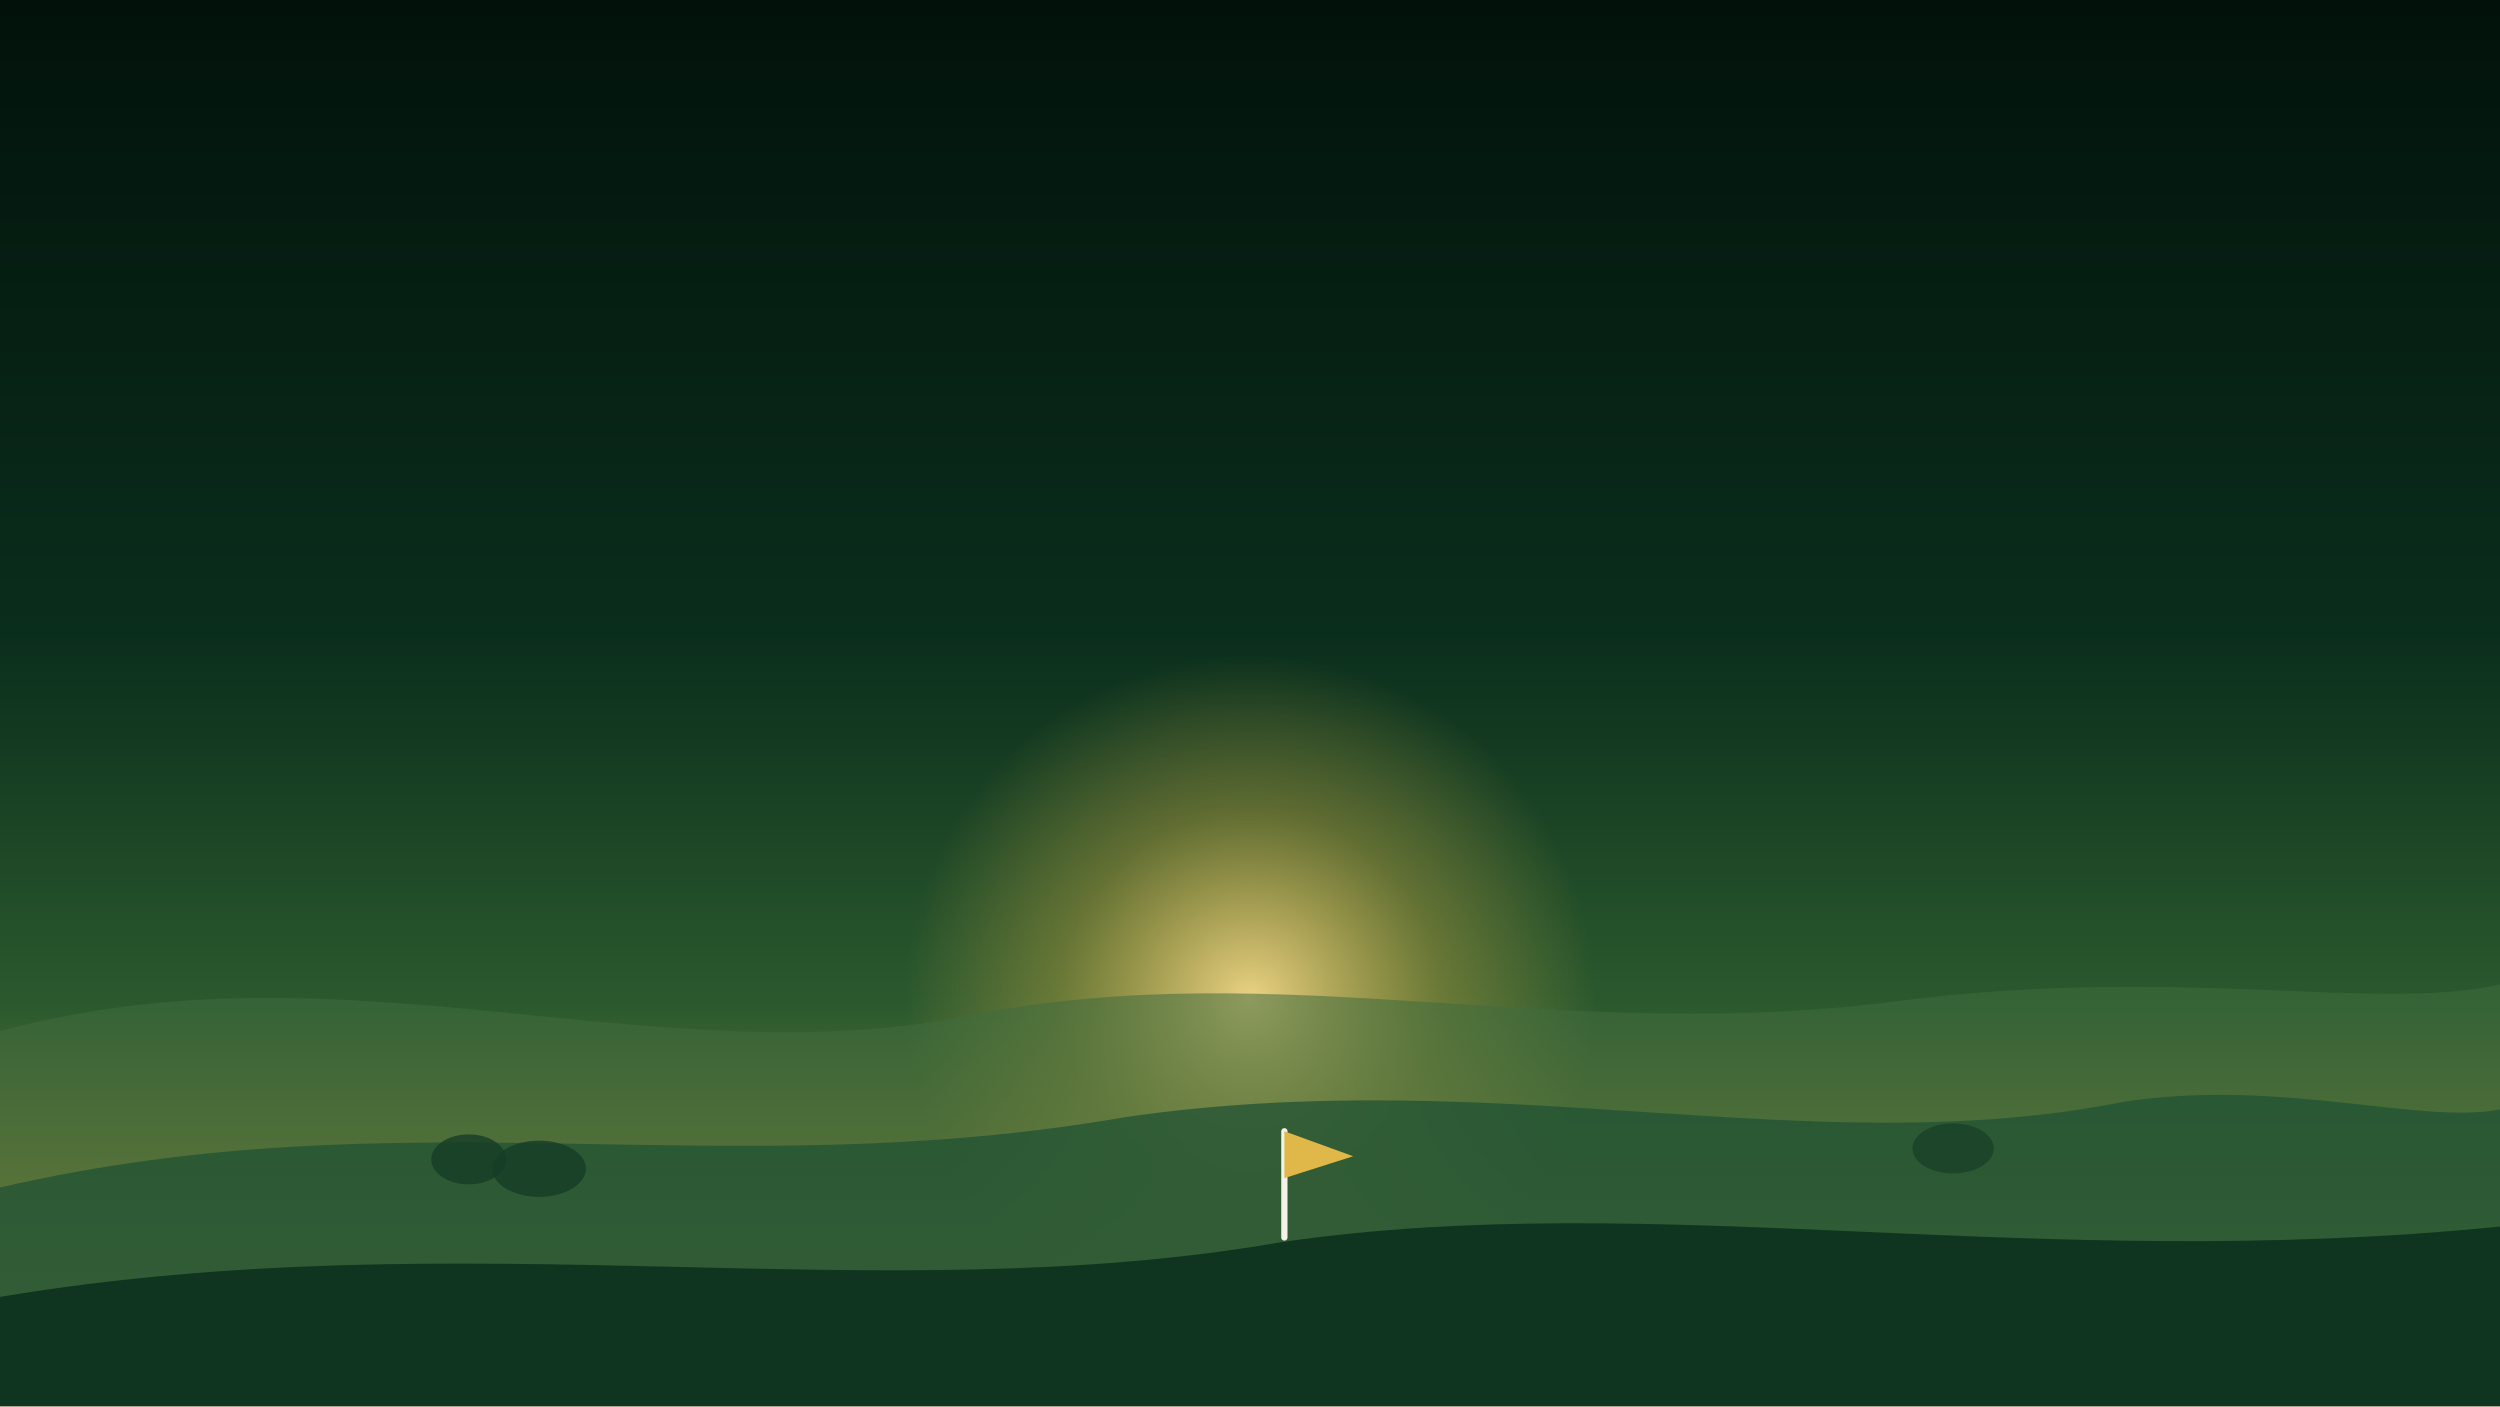
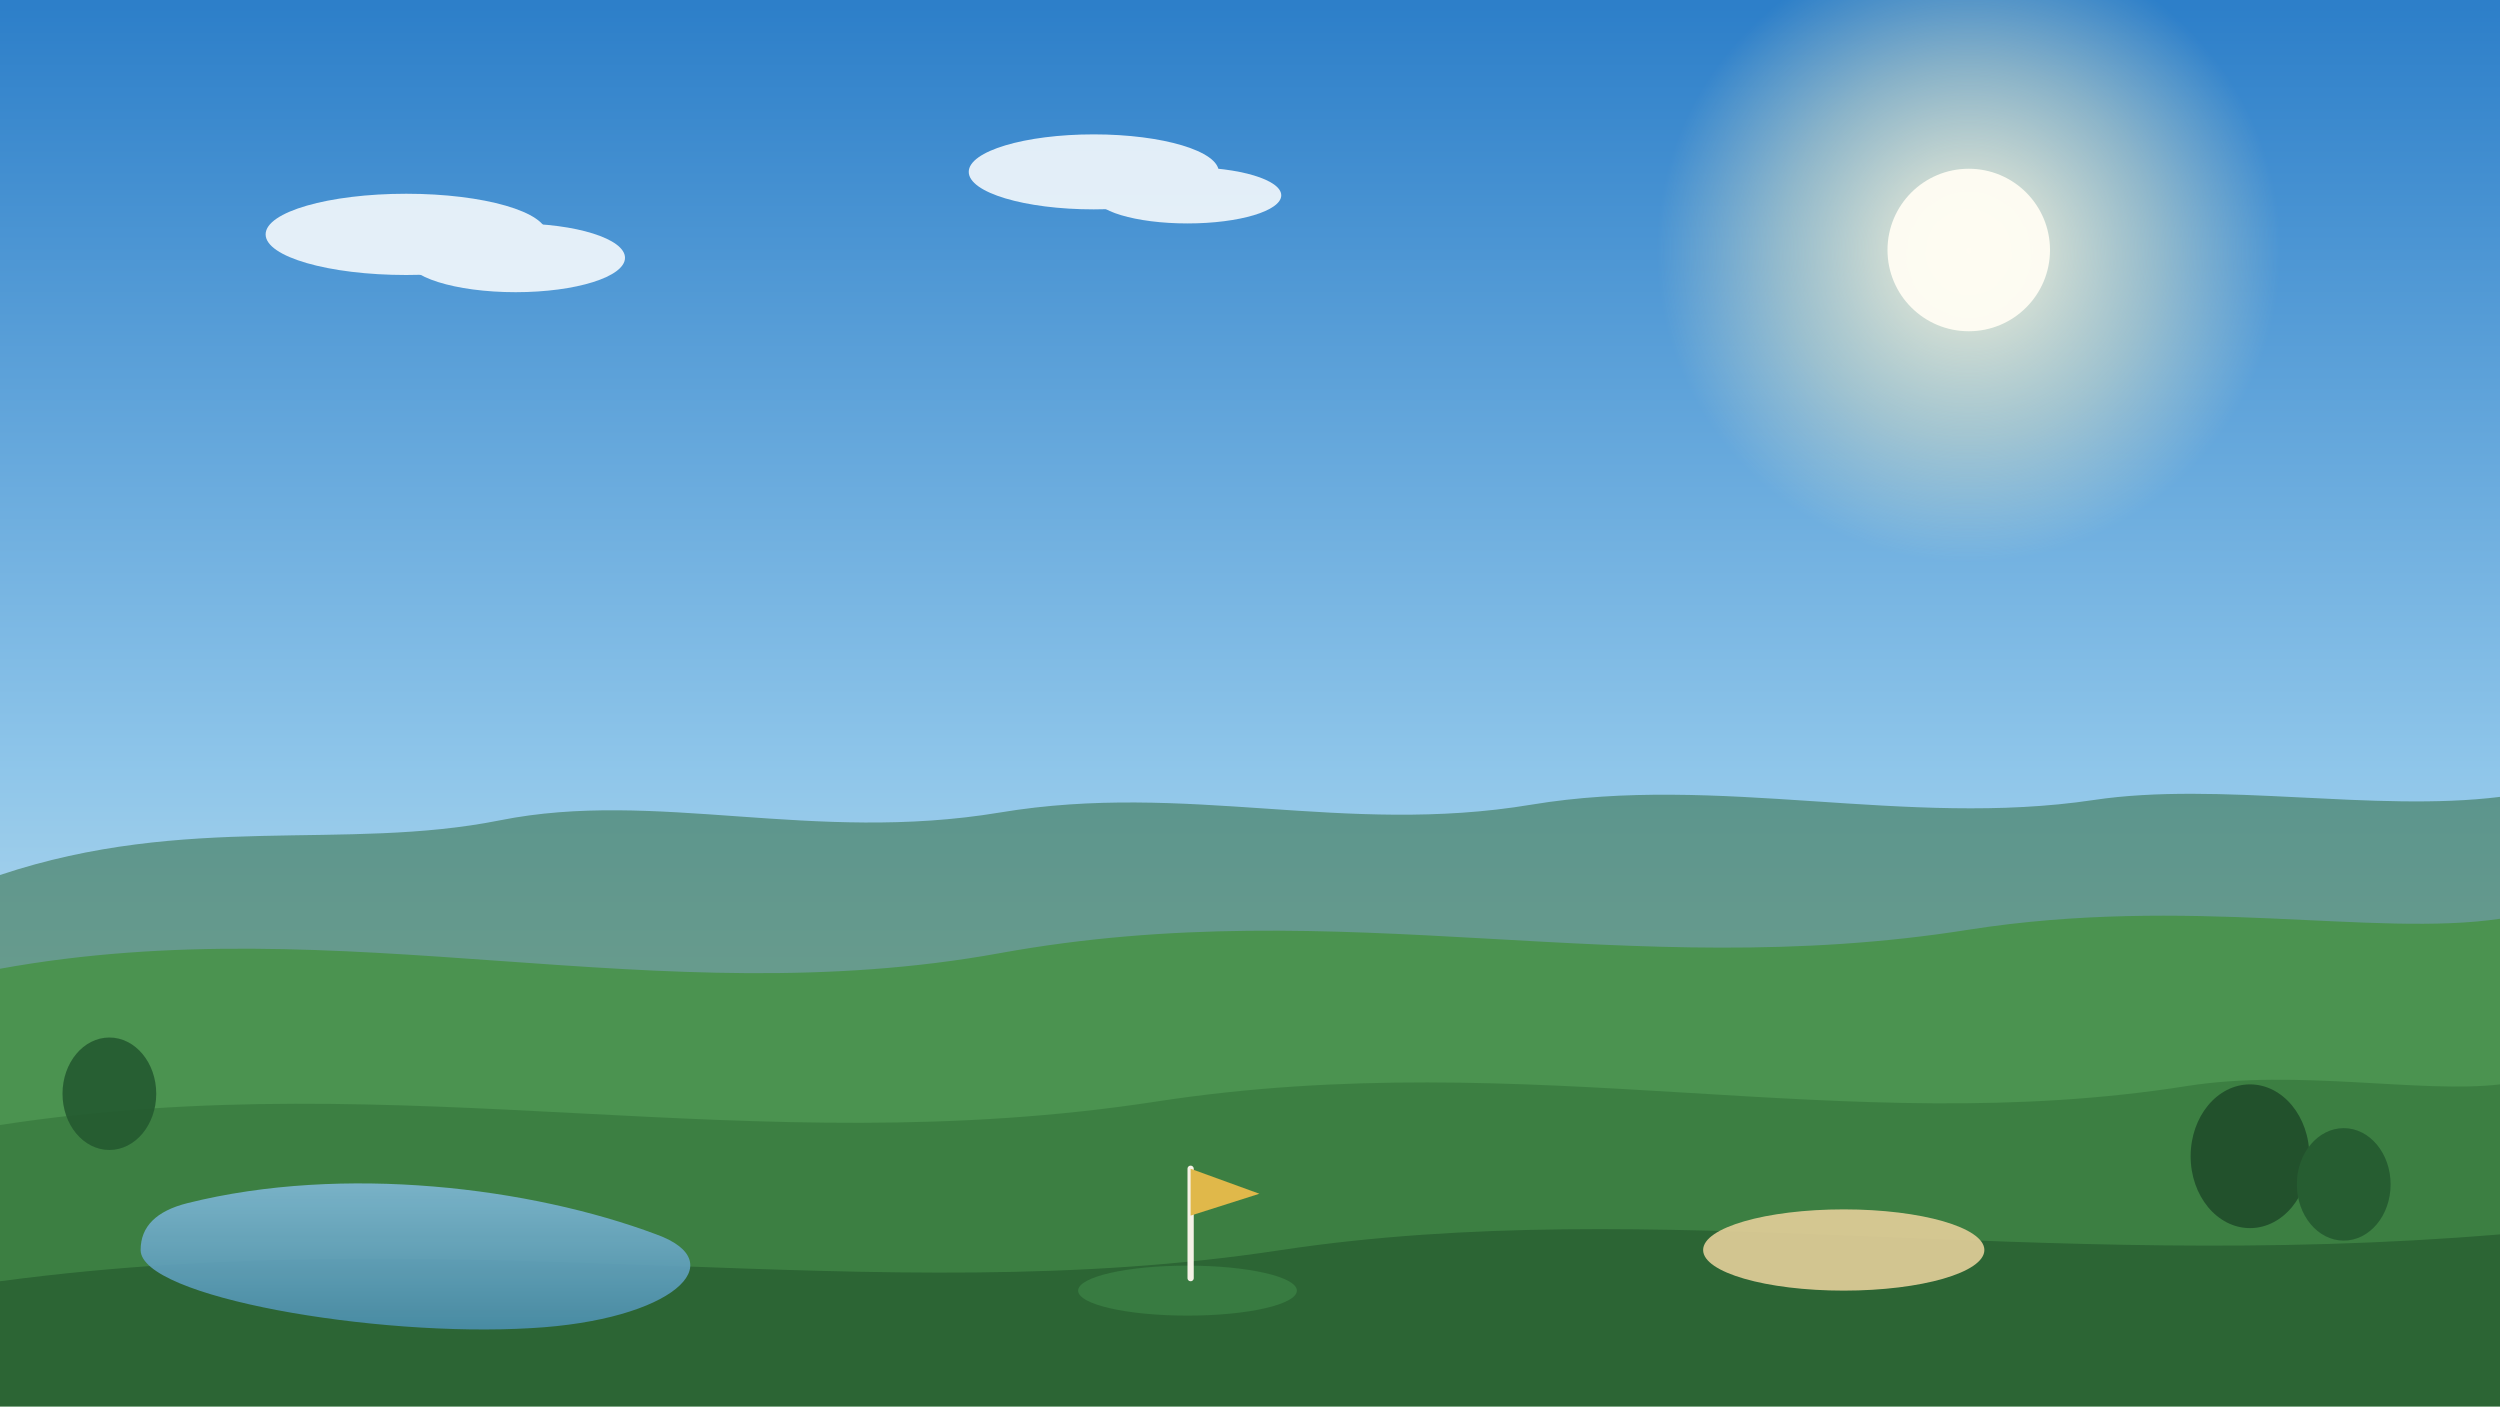
<svg xmlns="http://www.w3.org/2000/svg" viewBox="0 0 1600 900" preserveAspectRatio="xMidYMax slice">
  <defs>
    <linearGradient id="sky" x1="0" y1="0" x2="0" y2="1">
-       <stop offset="0%" stop-color="#02120b" />
-       <stop offset="45%" stop-color="#0a2e1c" />
-       <stop offset="72%" stop-color="#2c5a2e" />
-       <stop offset="100%" stop-color="#caa23c" />
+       <stop offset="0%" stop-color="#2d7fc9" />
+       <stop offset="55%" stop-color="#8fc6ea" />
+       <stop offset="100%" stop-color="#e8f4ee" />
+     </linearGradient>
+     <linearGradient id="pond" x1="0" y1="0" x2="0" y2="1">
+       <stop offset="0%" stop-color="#7fb8d6" />
+       <stop offset="100%" stop-color="#4c8fae" />
    </linearGradient>
    <radialGradient id="sun" cx="50%" cy="50%" r="50%">
-       <stop offset="0%" stop-color="#f6d989" stop-opacity="0.95" />
-       <stop offset="55%" stop-color="#e0b84a" stop-opacity="0.35" />
-       <stop offset="100%" stop-color="#e0b84a" stop-opacity="0" />
+       <stop offset="0%" stop-color="#fff8e0" stop-opacity="0.95" />
+       <stop offset="60%" stop-color="#fff2c2" stop-opacity="0.4" />
+       <stop offset="100%" stop-color="#fff2c2" stop-opacity="0" />
    </radialGradient>
  </defs>
  <rect x="0" y="0" width="1600" height="900" fill="url(#sky)" />
-   <circle cx="800" cy="640" r="220" fill="url(#sun)" />
-   <path d="M0,660 C220,600 420,690 620,650 C820,610 1000,670 1220,640 C1400,618 1520,648 1600,630 L1600,900 L0,900 Z" fill="#3f6b3e" opacity="0.55" />
-   <path d="M0,760 C260,700 460,760 720,715 C960,680 1160,745 1360,705 C1460,690 1550,720 1600,710 L1600,900 L0,900 Z" fill="#1f5233" opacity="0.75" />
-   <path d="M0,830 C300,780 560,840 820,795 C1060,760 1300,815 1600,785 L1600,900 L0,900 Z" fill="#0f3420" />
-   <ellipse cx="300" cy="742" rx="24" ry="16" fill="#153c26" opacity="0.8" />
-   <ellipse cx="345" cy="748" rx="30" ry="18" fill="#153c26" opacity="0.8" />
-   <ellipse cx="1250" cy="735" rx="26" ry="16" fill="#153c26" opacity="0.7" />
+   <circle cx="1260" cy="160" r="200" fill="url(#sun)" />
+   <circle cx="1260" cy="160" r="52" fill="#fffdf3" opacity="0.95" />
+   <g opacity="0.85" fill="#ffffff">
+     <ellipse cx="260" cy="150" rx="90" ry="26" />
+     <ellipse cx="330" cy="165" rx="70" ry="22" />
+     <ellipse cx="700" cy="110" rx="80" ry="24" />
+     <ellipse cx="760" cy="125" rx="60" ry="18" />
+   </g>
+   <path d="M0,560 C120,520 220,545 320,525 C420,505 520,540 640,520 C760,500 860,535 980,515 C1100,495 1220,530 1340,512 C1420,500 1520,520 1600,510 L1600,900 L0,900 Z" fill="#2f6b3f" opacity="0.55" />
+   <path d="M0,620 C220,580 420,650 640,610 C860,570 1040,630 1260,595 C1400,573 1520,600 1600,588 L1600,900 L0,900 Z" fill="#4b9350" />
+   <path d="M0,720 C260,680 480,745 740,705 C980,668 1180,730 1400,695 C1470,684 1550,700 1600,694 L1600,900 L0,900 Z" fill="#3c7f42" />
+   <path d="M0,820 C300,780 560,840 820,800 C1060,764 1300,815 1600,790 L1600,900 L0,900 Z" fill="#2c6534" />
+   <path d="M120,770 C220,745 340,760 420,790 C470,808 430,845 340,850 C240,856 90,830 90,800 C90,785 100,775 120,770 Z" fill="url(#pond)" opacity="0.9" />
+   <ellipse cx="1180" cy="800" rx="90" ry="26" fill="#e4cf9a" opacity="0.9" />
+   <g opacity="0.9">
+     <ellipse cx="1440" cy="740" rx="38" ry="46" fill="#1f4d2a" />
+     <ellipse cx="1500" cy="758" rx="30" ry="36" fill="#245a30" />
+     <ellipse cx="70" cy="700" rx="30" ry="36" fill="#245a30" />
+   </g>
  <g>
-     <line x1="822" y1="792" x2="822" y2="724" stroke="#f5f1e6" stroke-width="4" stroke-linecap="round" />
-     <path d="M822,724 L866,740 L822,754 Z" fill="#e0b84a" />
+     <ellipse cx="760" cy="826" rx="70" ry="16" fill="#3f8a49" opacity="0.6" />
+     <line x1="762" y1="818" x2="762" y2="748" stroke="#f5f1e6" stroke-width="4" stroke-linecap="round" />
+     <path d="M762,748 L806,764 L762,778 Z" fill="#e0b84a" />
  </g>
</svg>
